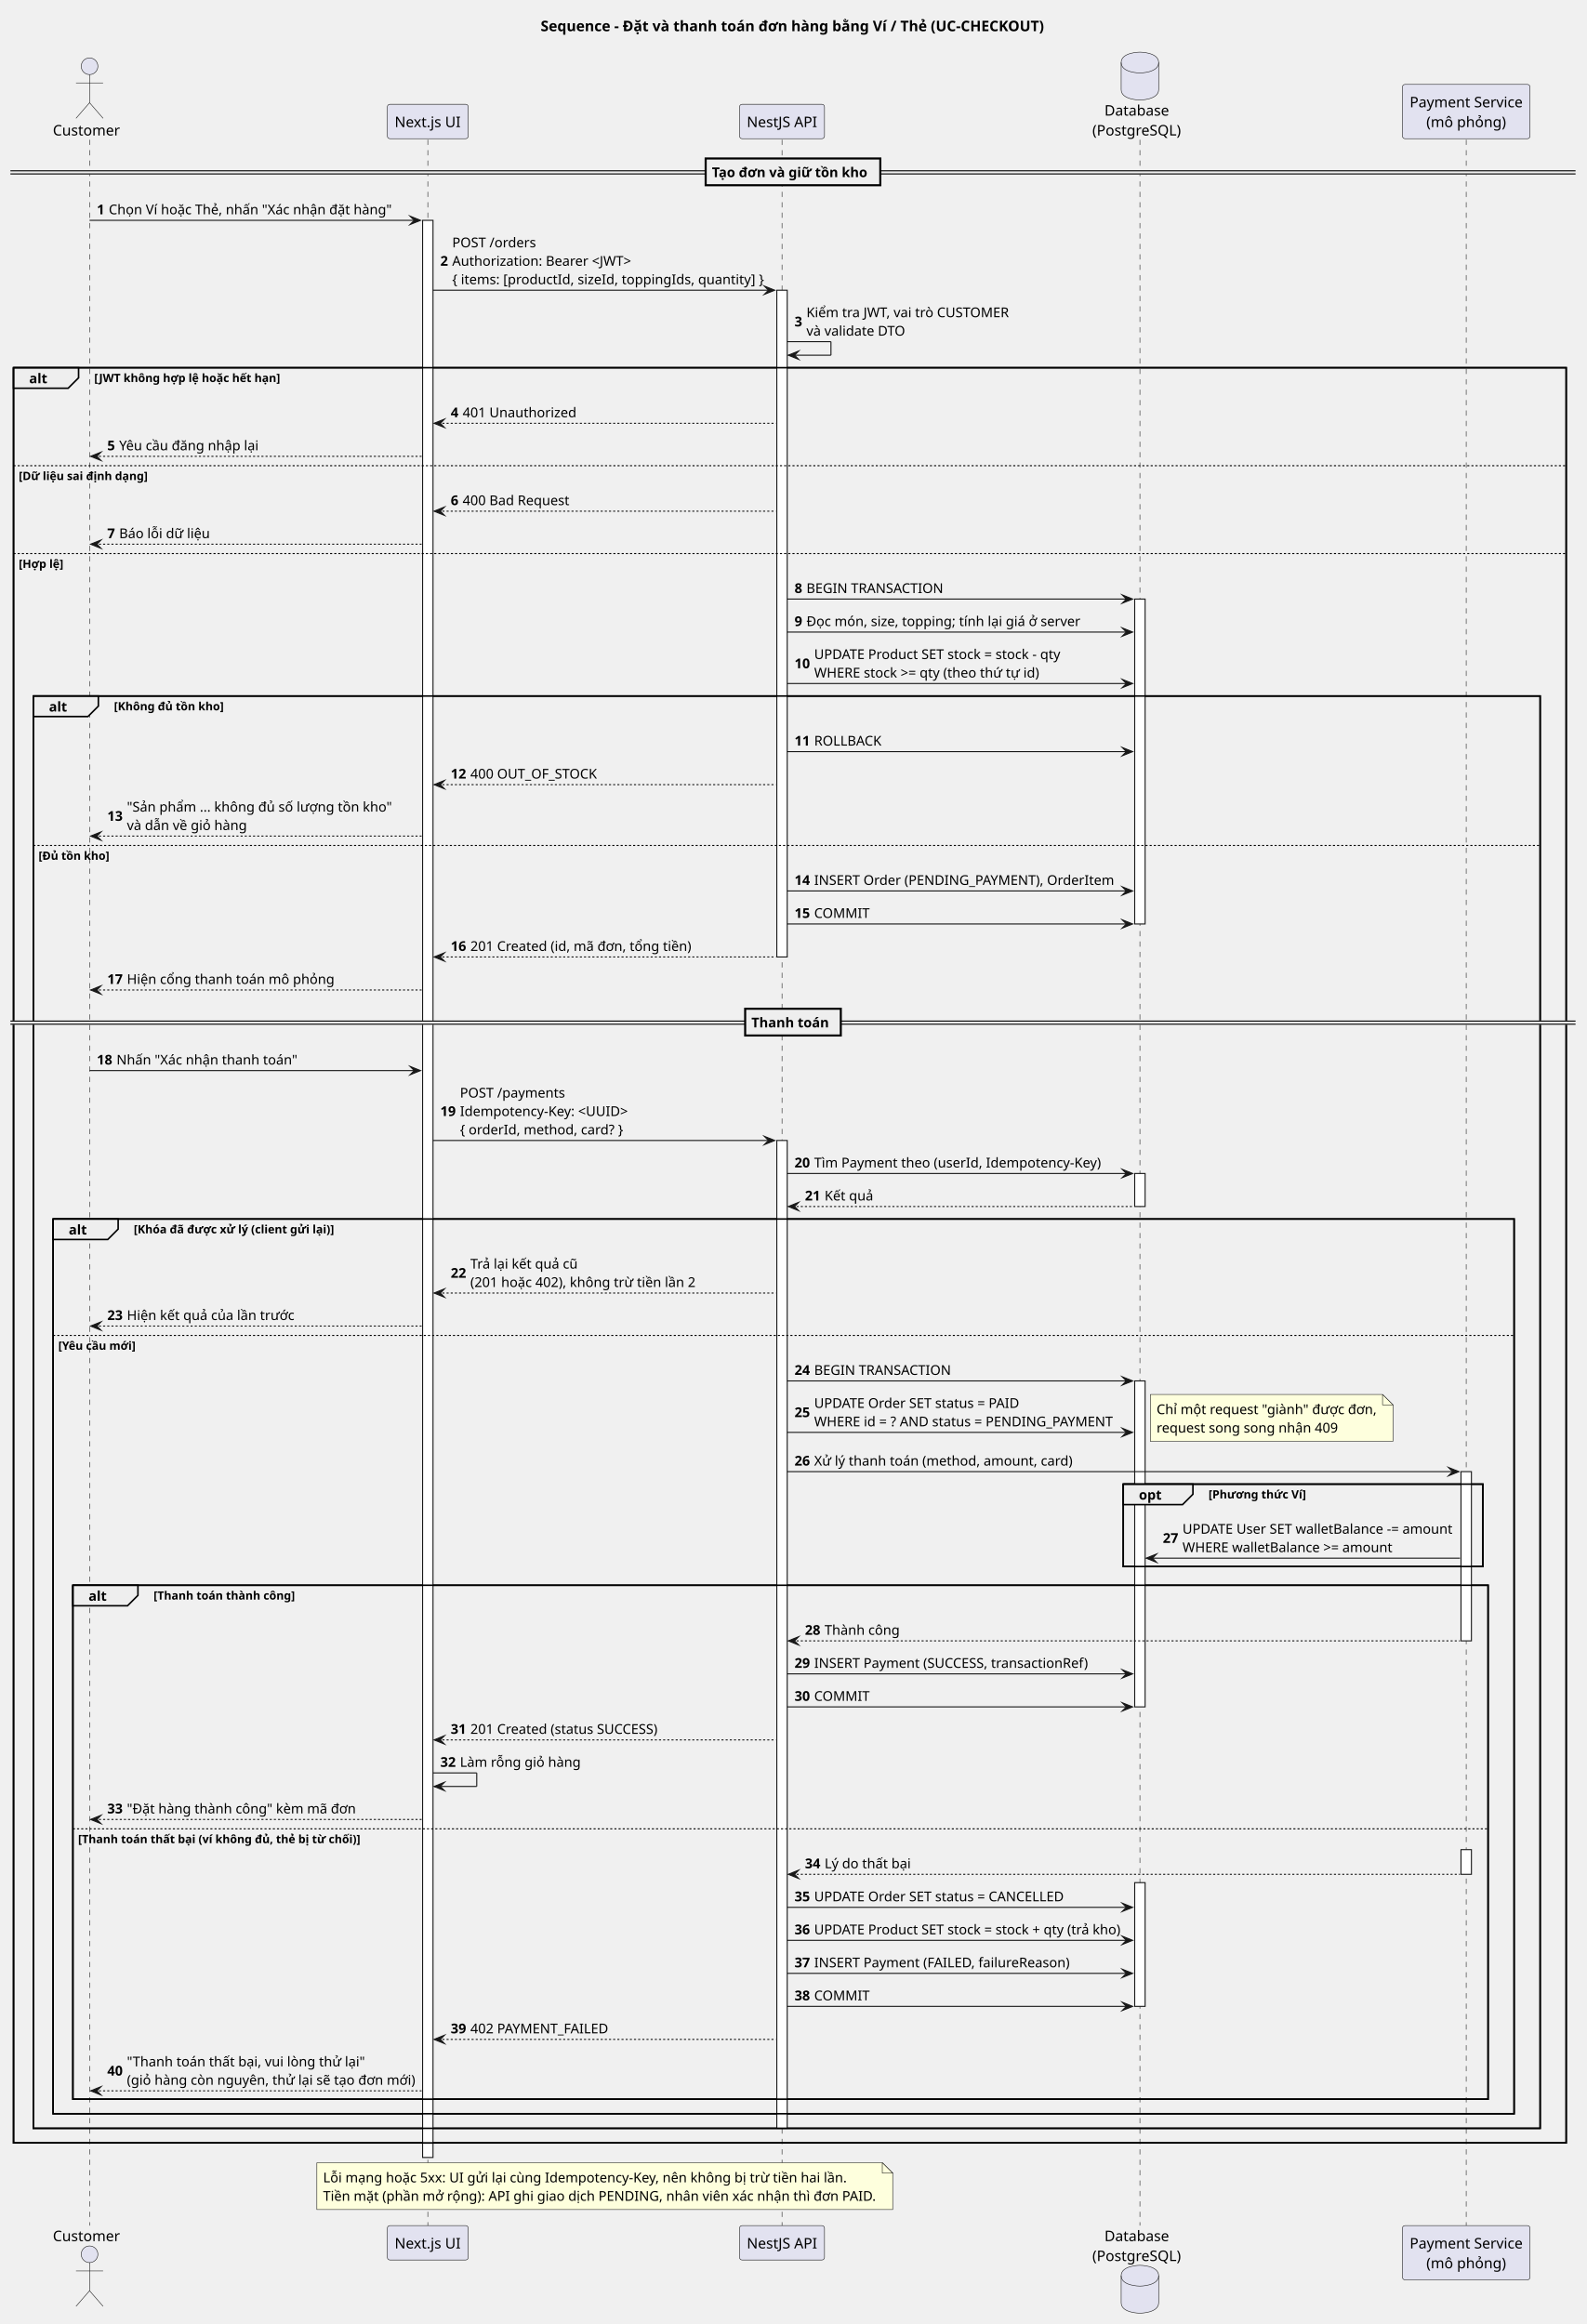
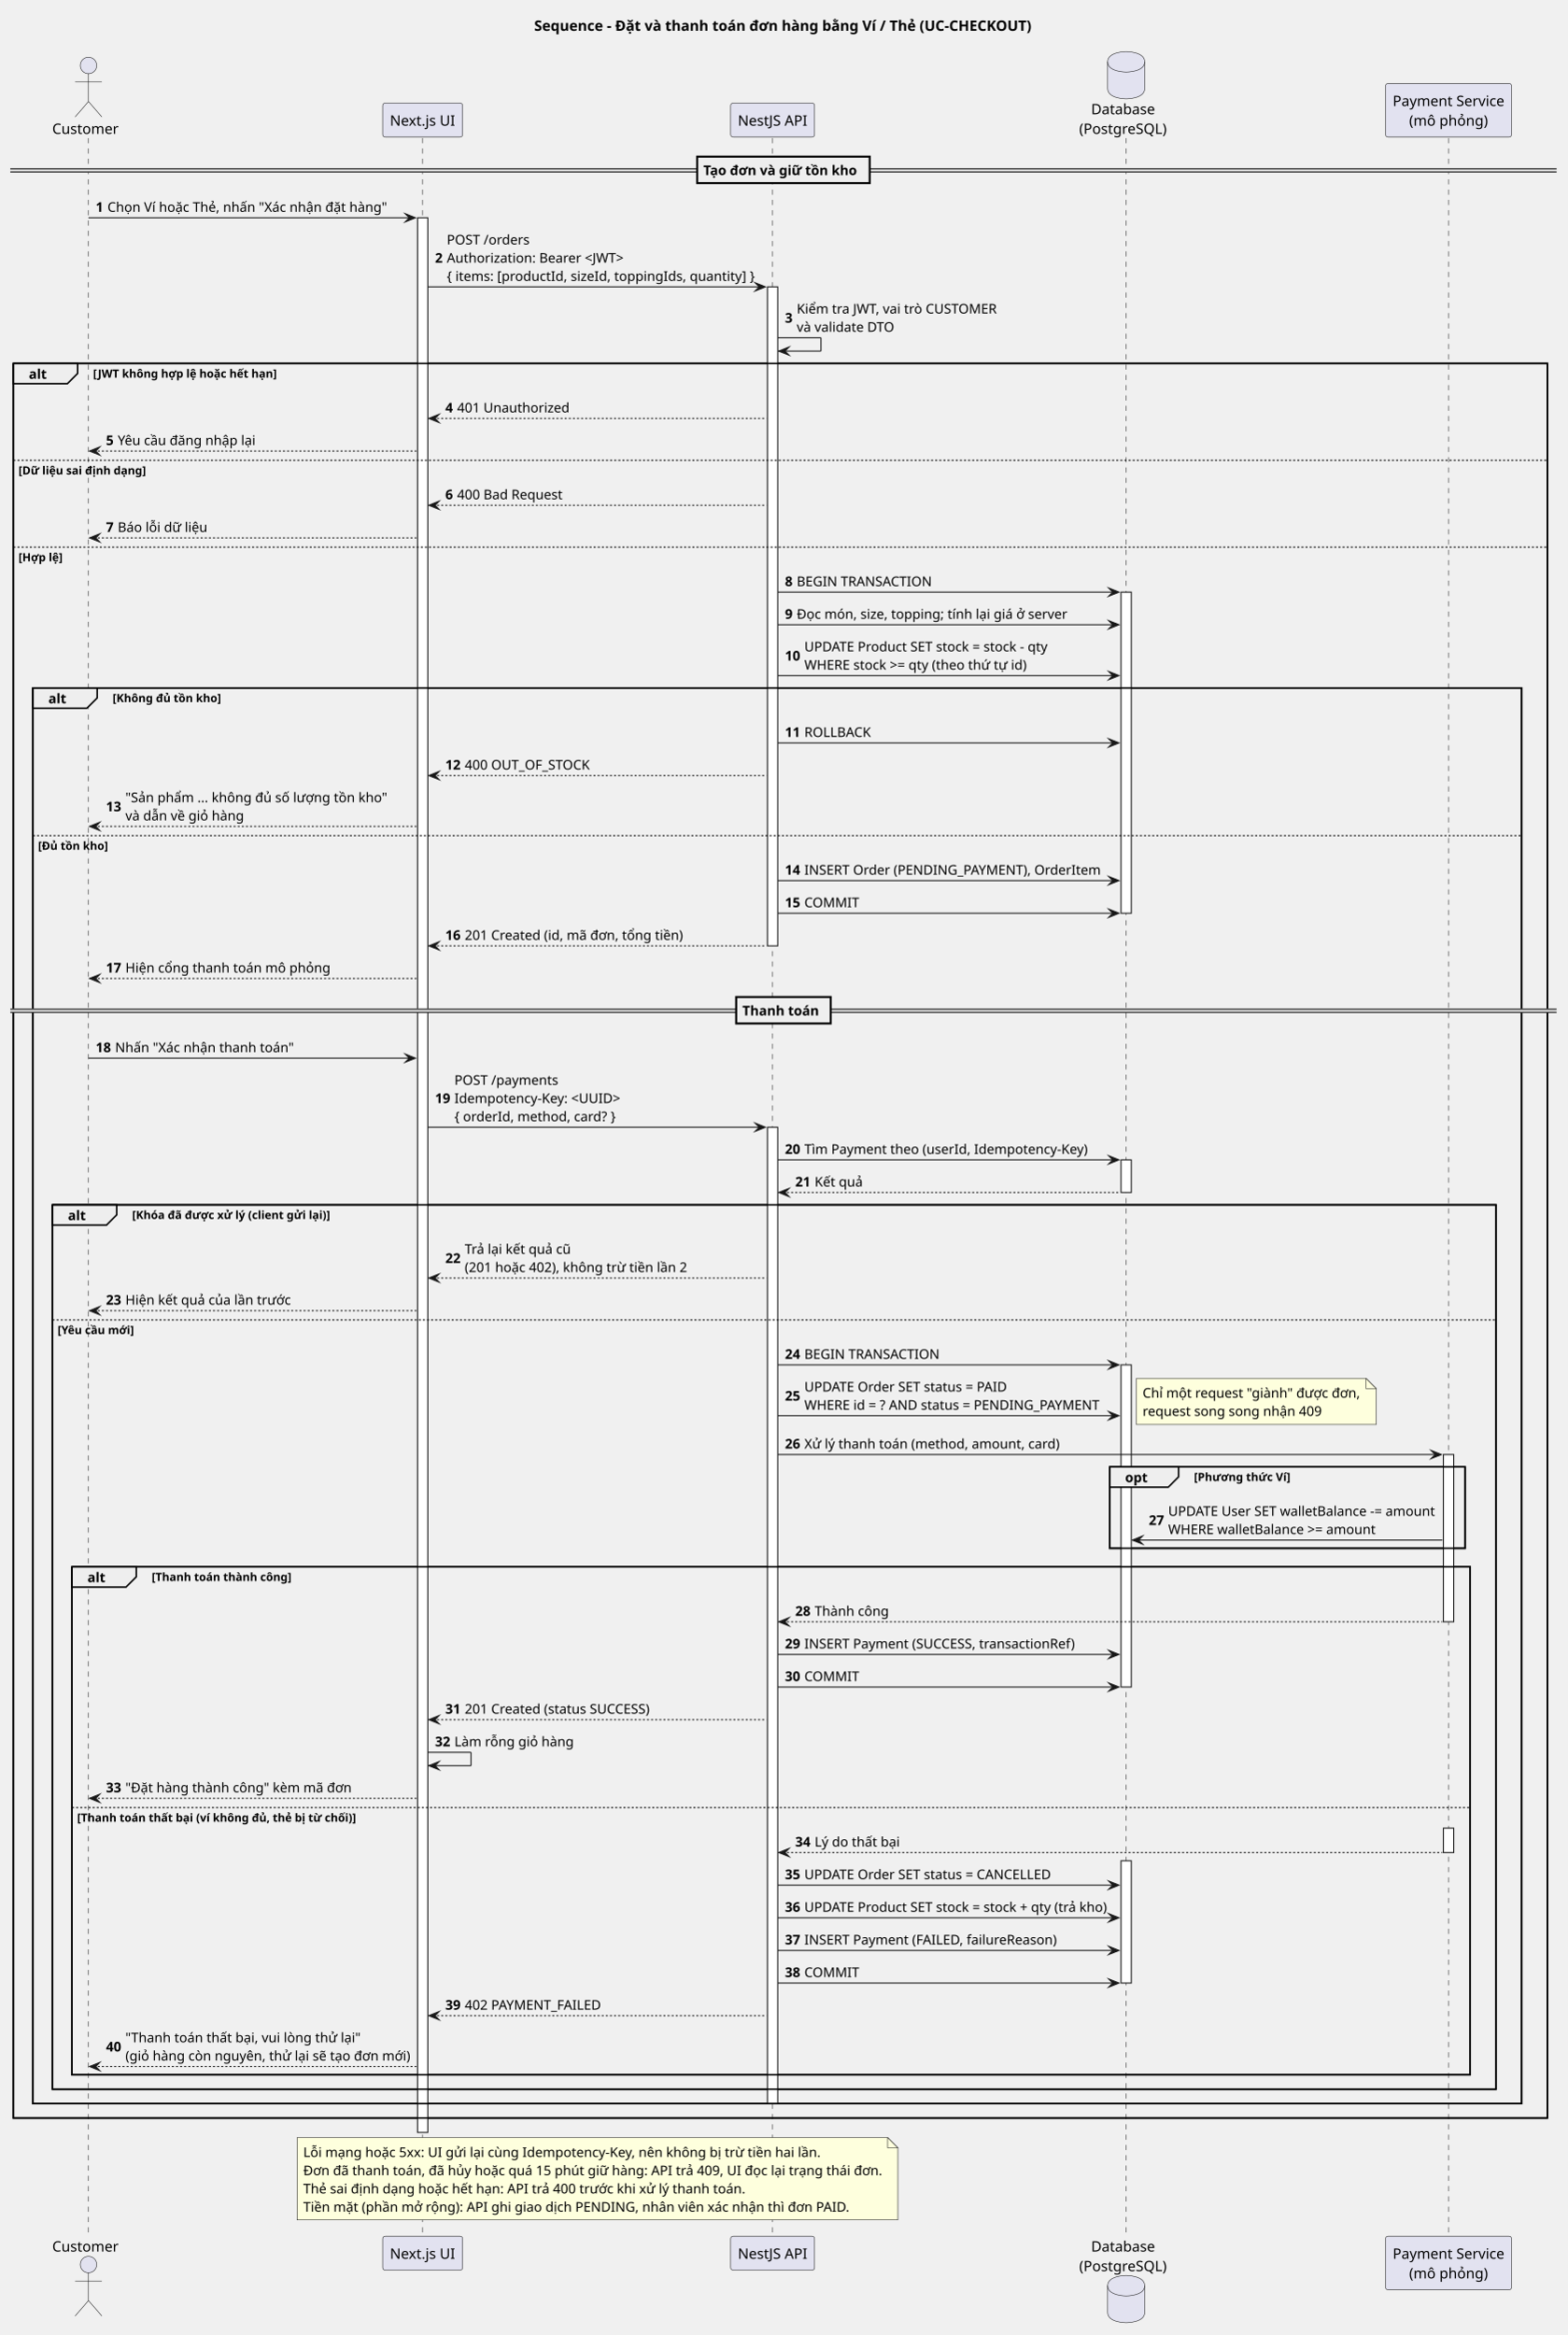
- <svg xmlns="http://www.w3.org/2000/svg" version="1.1" data-diagram-type="SEQUENCE" style="width:1524px;height:2232px;background:#FFFFFF;" width="1524px" height="2232px" viewBox="0 0 1524 2232" zoomAndPan="magnify" preserveAspectRatio="none" contentStyleType="text/css">
+ <svg xmlns="http://www.w3.org/2000/svg" version="1.1" data-diagram-type="SEQUENCE" style="width:1524px;height:2268px;background:#FFFFFF;" width="1524px" height="2268px" viewBox="0 0 1524 2268" zoomAndPan="magnify" preserveAspectRatio="none" contentStyleType="text/css">
  <defs />
  <g font-family="sans-serif" lengthAdjust="spacing">
    <g class="title" data-source-line="1">
      <text x="519.187" y="29.966" fill="#000" font-size="14" textLength="483.642" font-weight="700">Sequence - Đặt và thanh toán đơn hàng bằng Ví / Thẻ (UC-CHECKOUT)</text>
    </g>
    <rect x="13" y="353.146" width="1491.016" height="1704.916" fill="none" style="stroke:#000;stroke-width:1.5;" />
    <rect x="32" y="668.464" width="1447.016" height="1375.598" fill="none" style="stroke:#000;stroke-width:1.5;" />
    <rect x="51" y="1170.742" width="1403.016" height="859.32" fill="none" style="stroke:#000;stroke-width:1.5;" />
    <rect x="1078.663" y="1425.372" width="345.353" height="79.118" fill="none" style="stroke:#000;stroke-width:1.5;" />
    <rect x="70" y="1522.49" width="1359.016" height="493.572" fill="none" style="stroke:#000;stroke-width:1.5;" />
    <g>
-       <rect x="82.5" y="134.204" width="8" height="2003.27" fill="#000" fill-opacity="0" />
-       <line x1="86" y1="134.204" x2="86" y2="2137.474" style="stroke:#181818;stroke-width:0.5;stroke-dasharray:5,5;" />
-     </g>
-     <g>
-       <rect x="407.324" y="134.204" width="8" height="2003.27" fill="#000" fill-opacity="0" />
-       <line x1="410.824" y1="134.204" x2="410.824" y2="2137.474" style="stroke:#181818;stroke-width:0.5;stroke-dasharray:5,5;" />
+       <rect x="82.5" y="134.204" width="8" height="2038.682" fill="#000" fill-opacity="0" />
+       <line x1="86" y1="134.204" x2="86" y2="2172.886" style="stroke:#181818;stroke-width:0.5;stroke-dasharray:5,5;" />
+     </g>
+     <g>
+       <rect x="407.324" y="134.204" width="8" height="2038.682" fill="#000" fill-opacity="0" />
+       <line x1="410.824" y1="134.204" x2="410.824" y2="2172.886" style="stroke:#181818;stroke-width:0.5;stroke-dasharray:5,5;" />
    </g>
    <g>
      <rect x="405.824" y="211.616" width="10" height="1860.446" fill="#FFF" style="stroke:#181818;stroke-width:1;" />
    </g>
    <g>
-       <rect x="747.476" y="134.204" width="8" height="2003.27" fill="#000" fill-opacity="0" />
-       <line x1="750.976" y1="134.204" x2="750.976" y2="2137.474" style="stroke:#181818;stroke-width:0.5;stroke-dasharray:5,5;" />
+       <rect x="747.476" y="134.204" width="8" height="2038.682" fill="#000" fill-opacity="0" />
+       <line x1="750.976" y1="134.204" x2="750.976" y2="2172.886" style="stroke:#181818;stroke-width:0.5;stroke-dasharray:5,5;" />
    </g>
    <g>
      <rect x="745.976" y="278.734" width="10" height="640.36" fill="#FFF" style="stroke:#181818;stroke-width:1;" />
    </g>
    <g>
      <rect x="745.976" y="1095.33" width="10" height="948.732" fill="#FFF" style="stroke:#181818;stroke-width:1;" />
    </g>
    <g>
-       <rect x="1091.163" y="134.204" width="8" height="2003.27" fill="#000" fill-opacity="0" />
-       <line x1="1094.663" y1="134.204" x2="1094.663" y2="2137.474" style="stroke:#181818;stroke-width:0.5;stroke-dasharray:5,5;" />
+       <rect x="1091.163" y="134.204" width="8" height="2038.682" fill="#000" fill-opacity="0" />
+       <line x1="1094.663" y1="134.204" x2="1094.663" y2="2172.886" style="stroke:#181818;stroke-width:0.5;stroke-dasharray:5,5;" />
    </g>
    <g>
      <rect x="1089.663" y="575.346" width="10" height="312.042" fill="#FFF" style="stroke:#181818;stroke-width:1;" />
    </g>
    <g>
      <rect x="1089.663" y="1127.036" width="10" height="31.706" fill="#FFF" style="stroke:#181818;stroke-width:1;" />
    </g>
    <g>
      <rect x="1089.663" y="1326.254" width="10" height="313.06" fill="#FFF" style="stroke:#181818;stroke-width:1;" />
    </g>
    <g>
      <rect x="1089.663" y="1808.12" width="10" height="118.824" fill="#FFF" style="stroke:#181818;stroke-width:1;" />
    </g>
    <g>
-       <rect x="1404.516" y="134.204" width="8" height="2003.27" fill="#000" fill-opacity="0" />
-       <line x1="1408.016" y1="134.204" x2="1408.016" y2="2137.474" style="stroke:#181818;stroke-width:0.5;stroke-dasharray:5,5;" />
+       <rect x="1404.516" y="134.204" width="8" height="2038.682" fill="#000" fill-opacity="0" />
+       <line x1="1408.016" y1="134.204" x2="1408.016" y2="2172.886" style="stroke:#181818;stroke-width:0.5;stroke-dasharray:5,5;" />
    </g>
    <g>
      <rect x="1403.016" y="1413.372" width="10" height="162.53" fill="#FFF" style="stroke:#181818;stroke-width:1;" />
    </g>
    <g>
      <rect x="1403.016" y="1776.414" width="10" height="23.706" fill="#FFF" style="stroke:#181818;stroke-width:1;" />
    </g>
    <text x="50.751" y="130.102" fill="#000" font-size="14" textLength="64.498">Customer</text>
    <ellipse cx="86" cy="63.636" rx="8" ry="8" fill="#E2E2F0" style="stroke:#181818;stroke-width:0.5;" />
    <path d="M86,71.636 L86,98.636 M73,79.636 L99,79.636 M86,98.636 L73,113.636 M86,98.636 L99,113.636" style="stroke:#181818;stroke-width:0.5;" fill="none" />
    <rect x="371.981" y="100.136" width="77.686" height="33.068" fill="#E2E2F0" style="stroke:#181818;stroke-width:0.5;" rx="2.5" ry="2.5" />
    <text x="378.981" y="122.102" fill="#000" font-size="14" textLength="63.686">Next.js UI</text>
    <rect x="710.173" y="100.136" width="81.606" height="33.068" fill="#E2E2F0" style="stroke:#181818;stroke-width:0.5;" rx="2.5" ry="2.5" />
    <text x="717.173" y="122.102" fill="#000" font-size="14" textLength="67.606">NestJS API</text>
    <text x="1060.639" y="111.034" fill="#000" font-size="14" textLength="62.048">Database</text>
    <text x="1048.991" y="130.102" fill="#000" font-size="14" textLength="85.344">(PostgreSQL)</text>
    <path d="M1076.663,60.068 C1076.663,50.068 1094.663,50.068 1094.663,50.068 C1094.663,50.068 1112.663,50.068 1112.663,60.068 L1112.663,86.068 C1112.663,96.068 1094.663,96.068 1094.663,96.068 C1094.663,96.068 1076.663,96.068 1076.663,86.068 L1076.663,60.068" style="stroke:#181818;stroke-width:0.5;" fill="#E2E2F0" />
    <path d="M1076.663,60.068 C1076.663,70.068 1094.663,70.068 1094.663,70.068 C1094.663,70.068 1112.663,70.068 1112.663,60.068" style="stroke:#181818;stroke-width:0.5;" fill="none" />
    <rect x="1346.766" y="81.068" width="122.5" height="52.136" fill="#E2E2F0" style="stroke:#181818;stroke-width:0.5;" rx="2.5" ry="2.5" />
    <text x="1353.766" y="103.034" fill="#000" font-size="14" textLength="108.5">Payment Service</text>
    <text x="1369.719" y="122.102" fill="#000" font-size="14" textLength="76.594">(mô phỏng)</text>
-     <text x="50.751" y="2152.44" fill="#000" font-size="14" textLength="64.498">Customer</text>
-     <ellipse cx="86" cy="2165.042" rx="8" ry="8" fill="#E2E2F0" style="stroke:#181818;stroke-width:0.5;" />
-     <path d="M86,2173.042 L86,2200.042 M73,2181.042 L99,2181.042 M86,2200.042 L73,2215.042 M86,2200.042 L99,2215.042" style="stroke:#181818;stroke-width:0.5;" fill="none" />
-     <rect x="371.981" y="2137.474" width="77.686" height="33.068" fill="#E2E2F0" style="stroke:#181818;stroke-width:0.5;" rx="2.5" ry="2.5" />
-     <text x="378.981" y="2159.44" fill="#000" font-size="14" textLength="63.686">Next.js UI</text>
-     <rect x="710.173" y="2137.474" width="81.606" height="33.068" fill="#E2E2F0" style="stroke:#181818;stroke-width:0.5;" rx="2.5" ry="2.5" />
-     <text x="717.173" y="2159.44" fill="#000" font-size="14" textLength="67.606">NestJS API</text>
-     <text x="1060.639" y="2152.44" fill="#000" font-size="14" textLength="62.048">Database</text>
-     <text x="1048.991" y="2171.508" fill="#000" font-size="14" textLength="85.344">(PostgreSQL)</text>
-     <path d="M1076.663,2185.61 C1076.663,2175.61 1094.663,2175.61 1094.663,2175.61 C1094.663,2175.61 1112.663,2175.61 1112.663,2185.61 L1112.663,2211.61 C1112.663,2221.61 1094.663,2221.61 1094.663,2221.61 C1094.663,2221.61 1076.663,2221.61 1076.663,2211.61 L1076.663,2185.61" style="stroke:#181818;stroke-width:0.5;" fill="#E2E2F0" />
-     <path d="M1076.663,2185.61 C1076.663,2195.61 1094.663,2195.61 1094.663,2195.61 C1094.663,2195.61 1112.663,2195.61 1112.663,2185.61" style="stroke:#181818;stroke-width:0.5;" fill="none" />
-     <rect x="1346.766" y="2137.474" width="122.5" height="52.136" fill="#E2E2F0" style="stroke:#181818;stroke-width:0.5;" rx="2.5" ry="2.5" />
-     <text x="1353.766" y="2159.44" fill="#000" font-size="14" textLength="108.5">Payment Service</text>
-     <text x="1369.719" y="2178.508" fill="#000" font-size="14" textLength="76.594">(mô phỏng)</text>
+     <text x="50.751" y="2187.852" fill="#000" font-size="14" textLength="64.498">Customer</text>
+     <ellipse cx="86" cy="2200.454" rx="8" ry="8" fill="#E2E2F0" style="stroke:#181818;stroke-width:0.5;" />
+     <path d="M86,2208.454 L86,2235.454 M73,2216.454 L99,2216.454 M86,2235.454 L73,2250.454 M86,2235.454 L99,2250.454" style="stroke:#181818;stroke-width:0.5;" fill="none" />
+     <rect x="371.981" y="2172.886" width="77.686" height="33.068" fill="#E2E2F0" style="stroke:#181818;stroke-width:0.5;" rx="2.5" ry="2.5" />
+     <text x="378.981" y="2194.852" fill="#000" font-size="14" textLength="63.686">Next.js UI</text>
+     <rect x="710.173" y="2172.886" width="81.606" height="33.068" fill="#E2E2F0" style="stroke:#181818;stroke-width:0.5;" rx="2.5" ry="2.5" />
+     <text x="717.173" y="2194.852" fill="#000" font-size="14" textLength="67.606">NestJS API</text>
+     <text x="1060.639" y="2187.852" fill="#000" font-size="14" textLength="62.048">Database</text>
+     <text x="1048.991" y="2206.92" fill="#000" font-size="14" textLength="85.344">(PostgreSQL)</text>
+     <path d="M1076.663,2221.022 C1076.663,2211.022 1094.663,2211.022 1094.663,2211.022 C1094.663,2211.022 1112.663,2211.022 1112.663,2221.022 L1112.663,2247.022 C1112.663,2257.022 1094.663,2257.022 1094.663,2257.022 C1094.663,2257.022 1076.663,2257.022 1076.663,2247.022 L1076.663,2221.022" style="stroke:#181818;stroke-width:0.5;" fill="#E2E2F0" />
+     <path d="M1076.663,2221.022 C1076.663,2231.022 1094.663,2231.022 1094.663,2231.022 C1094.663,2231.022 1112.663,2231.022 1112.663,2221.022" style="stroke:#181818;stroke-width:0.5;" fill="none" />
+     <rect x="1346.766" y="2172.886" width="122.5" height="52.136" fill="#E2E2F0" style="stroke:#181818;stroke-width:0.5;" rx="2.5" ry="2.5" />
+     <text x="1353.766" y="2194.852" fill="#000" font-size="14" textLength="108.5">Payment Service</text>
+     <text x="1369.719" y="2213.92" fill="#000" font-size="14" textLength="76.594">(mô phỏng)</text>
    <rect x="10" y="164.057" width="1503.016" height="3" fill="#EEE" style="stroke:#EEE;stroke-width:1;" />
    <line x1="10" y1="164.057" x2="1513.016" y2="164.057" style="stroke:#000;stroke-width:1;" />
    <line x1="10" y1="167.057" x2="1513.016" y2="167.057" style="stroke:#000;stroke-width:1;" />
    <rect x="677.652" y="152.204" width="167.712" height="25.706" fill="#EEE" style="stroke:#000;stroke-width:2;" />
    <text x="683.652" y="170.101" fill="#000" font-size="13" textLength="150.332" font-weight="700">Tạo đơn và giữ tồn kho</text>
    <polygon points="393.824,207.616,403.824,211.616,393.824,215.616,397.824,211.616" fill="#181818" style="stroke:#181818;stroke-width:1;stroke-linejoin:miter;stroke-miterlimit:10;" />
    <line x1="86" y1="211.616" x2="399.824" y2="211.616" style="stroke:#181818;stroke-width:1;" />
    <text x="93" y="205.807" fill="#000" font-size="13" font-weight="700">1</text>
    <text x="104.436" y="205.807" fill="#000" font-size="13" textLength="271.765">Chọn Ví hoặc Thẻ, nhấn "Xác nhận đặt hàng"</text>
    <polygon points="733.976,274.734,743.976,278.734,733.976,282.734,737.976,278.734" fill="#181818" style="stroke:#181818;stroke-width:1;stroke-linejoin:miter;stroke-miterlimit:10;" />
    <line x1="415.824" y1="278.734" x2="739.976" y2="278.734" style="stroke:#181818;stroke-width:1;" />
    <text x="422.824" y="255.219" fill="#000" font-size="13" font-weight="700">2</text>
    <text x="434.26" y="237.513" fill="#000" font-size="13" textLength="80.756">POST /orders</text>
    <text x="434.26" y="255.219" fill="#000" font-size="13" textLength="172.133">Authorization: Bearer &lt;JWT&gt;</text>
    <text x="434.26" y="272.925" fill="#000" font-size="13" textLength="299.715">{ items: [productId, sizeId, toppingIds, quantity] }</text>
    <line x1="755.976" y1="328.146" x2="797.976" y2="328.146" style="stroke:#181818;stroke-width:1;" />
    <line x1="797.976" y1="328.146" x2="797.976" y2="341.146" style="stroke:#181818;stroke-width:1;" />
    <line x1="756.976" y1="341.146" x2="797.976" y2="341.146" style="stroke:#181818;stroke-width:1;" />
    <polygon points="766.976,337.146,756.976,341.146,766.976,345.146,762.976,341.146" fill="#181818" style="stroke:#181818;stroke-width:1;stroke-linejoin:miter;stroke-miterlimit:10;" />
    <text x="762.976" y="313.484" fill="#000" font-size="13" font-weight="700">3</text>
    <text x="774.412" y="304.631" fill="#000" font-size="13" textLength="196.014">Kiểm tra JWT, vai trò CUSTOMER</text>
    <text x="774.412" y="322.337" fill="#000" font-size="13" textLength="95.446">và validate DTO</text>
    <path d="M13,353.146 L75.459,353.146 L75.459,362.852 L65.459,372.852 L13,372.852 L13,353.146" style="stroke:#000;stroke-width:1.5;" fill="#EEE" />
    <rect x="13" y="353.146" width="1491.016" height="1704.916" fill="none" style="stroke:#000;stroke-width:1.5;" />
    <text x="28" y="368.043" fill="#000" font-size="13" textLength="17.459" font-weight="700">alt</text>
    <text x="90.459" y="366.905" fill="#000" font-size="11" textLength="177.583" font-weight="700">[JWT không hợp lệ hoặc hết hạn]</text>
    <polygon points="426.824,402.558,416.824,406.558,426.824,410.558,422.824,406.558" fill="#181818" style="stroke:#181818;stroke-width:1;stroke-linejoin:miter;stroke-miterlimit:10;" />
    <line x1="420.824" y1="406.558" x2="744.976" y2="406.558" style="stroke:#181818;stroke-width:1;stroke-dasharray:2,2;" />
    <text x="432.824" y="400.749" fill="#000" font-size="13" font-weight="700">4</text>
    <text x="444.26" y="400.749" fill="#000" font-size="13" textLength="109.304">401 Unauthorized</text>
    <polygon points="97,434.264,87,438.264,97,442.264,93,438.264" fill="#181818" style="stroke:#181818;stroke-width:1;stroke-linejoin:miter;stroke-miterlimit:10;" />
    <line x1="91" y1="438.264" x2="404.824" y2="438.264" style="stroke:#181818;stroke-width:1;stroke-dasharray:2,2;" />
    <text x="103" y="432.455" fill="#000" font-size="13" font-weight="700">5</text>
    <text x="114.436" y="432.455" fill="#000" font-size="13" textLength="134.511">Yêu cầu đăng nhập lại</text>
    <line x1="13" y1="447.264" x2="1504.016" y2="447.264" style="stroke:#000;stroke-width:1;stroke-dasharray:2,2;" />
    <text x="18" y="461.023" fill="#000" font-size="11" textLength="123.87" font-weight="700">[Dữ liệu sai định dạng]</text>
    <polygon points="426.824,486.952,416.824,490.952,426.824,494.952,422.824,490.952" fill="#181818" style="stroke:#181818;stroke-width:1;stroke-linejoin:miter;stroke-miterlimit:10;" />
    <line x1="420.824" y1="490.952" x2="744.976" y2="490.952" style="stroke:#181818;stroke-width:1;stroke-dasharray:2,2;" />
    <text x="432.824" y="485.143" fill="#000" font-size="13" font-weight="700">6</text>
    <text x="444.26" y="485.143" fill="#000" font-size="13" textLength="102.505">400 Bad Request</text>
    <polygon points="97,518.658,87,522.658,97,526.658,93,522.658" fill="#181818" style="stroke:#181818;stroke-width:1;stroke-linejoin:miter;stroke-miterlimit:10;" />
    <line x1="91" y1="522.658" x2="404.824" y2="522.658" style="stroke:#181818;stroke-width:1;stroke-dasharray:2,2;" />
    <text x="103" y="516.849" fill="#000" font-size="13" font-weight="700">7</text>
    <text x="114.436" y="516.849" fill="#000" font-size="13" textLength="87.152">Báo lỗi dữ liệu</text>
    <line x1="13" y1="531.658" x2="1504.016" y2="531.658" style="stroke:#000;stroke-width:1;stroke-dasharray:2,2;" />
    <text x="18" y="545.417" fill="#000" font-size="11" textLength="42.845" font-weight="700">[Hợp lệ]</text>
    <polygon points="1077.663,571.346,1087.663,575.346,1077.663,579.346,1081.663,575.346" fill="#181818" style="stroke:#181818;stroke-width:1;stroke-linejoin:miter;stroke-miterlimit:10;" />
    <line x1="755.976" y1="575.346" x2="1083.663" y2="575.346" style="stroke:#181818;stroke-width:1;" />
    <text x="762.976" y="569.537" fill="#000" font-size="13" font-weight="700">8</text>
    <text x="774.412" y="569.537" fill="#000" font-size="13" textLength="131.638">BEGIN TRANSACTION</text>
    <polygon points="1077.663,603.052,1087.663,607.052,1077.663,611.052,1081.663,607.052" fill="#181818" style="stroke:#181818;stroke-width:1;stroke-linejoin:miter;stroke-miterlimit:10;" />
    <line x1="755.976" y1="607.052" x2="1083.663" y2="607.052" style="stroke:#181818;stroke-width:1;" />
    <text x="762.976" y="601.243" fill="#000" font-size="13" font-weight="700">9</text>
    <text x="774.412" y="601.243" fill="#000" font-size="13" textLength="263.094">Đọc món, size, topping; tính lại giá ở server</text>
    <polygon points="1077.663,652.464,1087.663,656.464,1077.663,660.464,1081.663,656.464" fill="#181818" style="stroke:#181818;stroke-width:1;stroke-linejoin:miter;stroke-miterlimit:10;" />
    <line x1="755.976" y1="656.464" x2="1083.663" y2="656.464" style="stroke:#181818;stroke-width:1;" />
    <text x="762.976" y="641.802" fill="#000" font-size="13" textLength="14.872" font-weight="700">10</text>
    <text x="781.848" y="632.949" fill="#000" font-size="13" textLength="237.809">UPDATE Product SET stock = stock - qty</text>
    <text x="781.848" y="650.655" fill="#000" font-size="13" textLength="216.099">WHERE stock &gt;= qty (theo thứ tự id)</text>
    <path d="M32,668.464 L94.459,668.464 L94.459,678.17 L84.459,688.17 L32,688.17 L32,668.464" style="stroke:#000;stroke-width:1.5;" fill="#EEE" />
    <rect x="32" y="668.464" width="1447.016" height="1375.598" fill="none" style="stroke:#000;stroke-width:1.5;" />
    <text x="47" y="683.361" fill="#000" font-size="13" textLength="17.459" font-weight="700">alt</text>
    <text x="109.459" y="682.223" fill="#000" font-size="11" textLength="105.423" font-weight="700">[Không đủ tồn kho]</text>
    <polygon points="1077.663,717.876,1087.663,721.876,1077.663,725.876,1081.663,721.876" fill="#181818" style="stroke:#181818;stroke-width:1;stroke-linejoin:miter;stroke-miterlimit:10;" />
    <line x1="755.976" y1="721.876" x2="1083.663" y2="721.876" style="stroke:#181818;stroke-width:1;" />
    <text x="762.976" y="716.067" fill="#000" font-size="13" textLength="14.872" font-weight="700">11</text>
    <text x="781.848" y="716.067" fill="#000" font-size="13" textLength="64.883">ROLLBACK</text>
    <polygon points="426.824,749.582,416.824,753.582,426.824,757.582,422.824,753.582" fill="#181818" style="stroke:#181818;stroke-width:1;stroke-linejoin:miter;stroke-miterlimit:10;" />
    <line x1="420.824" y1="753.582" x2="744.976" y2="753.582" style="stroke:#181818;stroke-width:1;stroke-dasharray:2,2;" />
    <text x="432.824" y="747.773" fill="#000" font-size="13" textLength="14.872" font-weight="700">12</text>
    <text x="451.696" y="747.773" fill="#000" font-size="13" textLength="121.797">400 OUT_OF_STOCK</text>
    <polygon points="97,798.994,87,802.994,97,806.994,93,802.994" fill="#181818" style="stroke:#181818;stroke-width:1;stroke-linejoin:miter;stroke-miterlimit:10;" />
    <line x1="91" y1="802.994" x2="404.824" y2="802.994" style="stroke:#181818;stroke-width:1;stroke-dasharray:2,2;" />
    <text x="103" y="788.332" fill="#000" font-size="13" textLength="14.872" font-weight="700">13</text>
    <text x="121.872" y="779.479" fill="#000" font-size="13" textLength="254.644">"Sản phẩm ... không đủ số lượng tồn kho"</text>
    <text x="121.872" y="797.185" fill="#000" font-size="13" textLength="115.245">và dẫn về giỏ hàng</text>
    <line x1="32" y1="811.994" x2="1479.016" y2="811.994" style="stroke:#000;stroke-width:1;stroke-dasharray:2,2;" />
    <text x="37" y="825.753" fill="#000" font-size="11" textLength="68.035" font-weight="700">[Đủ tồn kho]</text>
    <polygon points="1077.663,851.682,1087.663,855.682,1077.663,859.682,1081.663,855.682" fill="#181818" style="stroke:#181818;stroke-width:1;stroke-linejoin:miter;stroke-miterlimit:10;" />
    <line x1="755.976" y1="855.682" x2="1083.663" y2="855.682" style="stroke:#181818;stroke-width:1;" />
    <text x="762.976" y="849.873" fill="#000" font-size="13" textLength="14.872" font-weight="700">14</text>
    <text x="781.848" y="849.873" fill="#000" font-size="13" textLength="290.056">INSERT Order (PENDING_PAYMENT), OrderItem</text>
    <polygon points="1077.663,883.388,1087.663,887.388,1077.663,891.388,1081.663,887.388" fill="#181818" style="stroke:#181818;stroke-width:1;stroke-linejoin:miter;stroke-miterlimit:10;" />
    <line x1="755.976" y1="887.388" x2="1083.663" y2="887.388" style="stroke:#181818;stroke-width:1;" />
    <text x="762.976" y="881.579" fill="#000" font-size="13" textLength="14.872" font-weight="700">15</text>
    <text x="781.848" y="881.579" fill="#000" font-size="13" textLength="53.586">COMMIT</text>
    <polygon points="426.824,915.094,416.824,919.094,426.824,923.094,422.824,919.094" fill="#181818" style="stroke:#181818;stroke-width:1;stroke-linejoin:miter;stroke-miterlimit:10;" />
    <line x1="420.824" y1="919.094" x2="744.976" y2="919.094" style="stroke:#181818;stroke-width:1;stroke-dasharray:2,2;" />
    <text x="432.824" y="913.285" fill="#000" font-size="13" textLength="14.872" font-weight="700">16</text>
    <text x="451.696" y="913.285" fill="#000" font-size="13" textLength="212.446">201 Created (id, mã đơn, tổng tiền)</text>
    <polygon points="97,946.8,87,950.8,97,954.8,93,950.8" fill="#181818" style="stroke:#181818;stroke-width:1;stroke-linejoin:miter;stroke-miterlimit:10;" />
    <line x1="91" y1="950.8" x2="404.824" y2="950.8" style="stroke:#181818;stroke-width:1;stroke-dasharray:2,2;" />
    <text x="103" y="944.991" fill="#000" font-size="13" textLength="14.872" font-weight="700">17</text>
    <text x="121.872" y="944.991" fill="#000" font-size="13" textLength="199.303">Hiện cổng thanh toán mô phỏng</text>
    <rect x="10" y="980.653" width="1503.016" height="3" fill="#EEE" style="stroke:#EEE;stroke-width:1;" />
    <line x1="10" y1="980.653" x2="1513.016" y2="980.653" style="stroke:#000;stroke-width:1;" />
    <line x1="10" y1="983.653" x2="1513.016" y2="983.653" style="stroke:#000;stroke-width:1;" />
    <rect x="715.586" y="968.8" width="91.844" height="25.706" fill="#EEE" style="stroke:#000;stroke-width:2;" />
    <text x="721.586" y="986.697" fill="#000" font-size="13" textLength="74.464" font-weight="700">Thanh toán</text>
    <polygon points="393.824,1024.212,403.824,1028.212,393.824,1032.212,397.824,1028.212" fill="#181818" style="stroke:#181818;stroke-width:1;stroke-linejoin:miter;stroke-miterlimit:10;" />
    <line x1="86" y1="1028.212" x2="399.824" y2="1028.212" style="stroke:#181818;stroke-width:1;" />
    <text x="93" y="1022.403" fill="#000" font-size="13" textLength="14.872" font-weight="700">18</text>
    <text x="111.872" y="1022.403" fill="#000" font-size="13" textLength="173.888">Nhấn "Xác nhận thanh toán"</text>
    <polygon points="733.976,1091.33,743.976,1095.33,733.976,1099.33,737.976,1095.33" fill="#181818" style="stroke:#181818;stroke-width:1;stroke-linejoin:miter;stroke-miterlimit:10;" />
    <line x1="415.824" y1="1095.33" x2="739.976" y2="1095.33" style="stroke:#181818;stroke-width:1;" />
    <text x="422.824" y="1071.815" fill="#000" font-size="13" textLength="14.872" font-weight="700">19</text>
    <text x="441.696" y="1054.109" fill="#000" font-size="13" textLength="100.958">POST /payments</text>
    <text x="441.696" y="1071.815" fill="#000" font-size="13" textLength="161.512">Idempotency-Key: &lt;UUID&gt;</text>
    <text x="441.696" y="1089.521" fill="#000" font-size="13" textLength="157.313">{ orderId, method, card? }</text>
    <polygon points="1077.663,1123.036,1087.663,1127.036,1077.663,1131.036,1081.663,1127.036" fill="#181818" style="stroke:#181818;stroke-width:1;stroke-linejoin:miter;stroke-miterlimit:10;" />
    <line x1="755.976" y1="1127.036" x2="1083.663" y2="1127.036" style="stroke:#181818;stroke-width:1;" />
    <text x="762.976" y="1121.227" fill="#000" font-size="13" textLength="14.872" font-weight="700">20</text>
    <text x="781.848" y="1121.227" fill="#000" font-size="13" textLength="275.704">Tìm Payment theo (userId, Idempotency-Key)</text>
    <polygon points="766.976,1154.742,756.976,1158.742,766.976,1162.742,762.976,1158.742" fill="#181818" style="stroke:#181818;stroke-width:1;stroke-linejoin:miter;stroke-miterlimit:10;" />
    <line x1="760.976" y1="1158.742" x2="1088.663" y2="1158.742" style="stroke:#181818;stroke-width:1;stroke-dasharray:2,2;" />
    <text x="772.976" y="1152.933" fill="#000" font-size="13" textLength="14.872" font-weight="700">21</text>
    <text x="791.848" y="1152.933" fill="#000" font-size="13" textLength="46.774">Kết quả</text>
    <path d="M51,1170.742 L113.459,1170.742 L113.459,1180.448 L103.459,1190.448 L51,1190.448 L51,1170.742" style="stroke:#000;stroke-width:1.5;" fill="#EEE" />
    <rect x="51" y="1170.742" width="1403.016" height="859.32" fill="none" style="stroke:#000;stroke-width:1.5;" />
    <text x="66" y="1185.639" fill="#000" font-size="13" textLength="17.459" font-weight="700">alt</text>
    <text x="128.459" y="1184.501" fill="#000" font-size="11" textLength="192.378" font-weight="700">[Khóa đã được xử lý (client gửi lại)]</text>
    <polygon points="426.824,1237.86,416.824,1241.86,426.824,1245.86,422.824,1241.86" fill="#181818" style="stroke:#181818;stroke-width:1;stroke-linejoin:miter;stroke-miterlimit:10;" />
    <line x1="420.824" y1="1241.86" x2="744.976" y2="1241.86" style="stroke:#181818;stroke-width:1;stroke-dasharray:2,2;" />
    <text x="432.824" y="1227.198" fill="#000" font-size="13" textLength="14.872" font-weight="700">22</text>
    <text x="451.696" y="1218.345" fill="#000" font-size="13" textLength="103.974">Trả lại kết quả cũ</text>
    <text x="451.696" y="1236.051" fill="#000" font-size="13" textLength="216.216">(201 hoặc 402), không trừ tiền lần 2</text>
    <polygon points="97,1269.566,87,1273.566,97,1277.566,93,1273.566" fill="#181818" style="stroke:#181818;stroke-width:1;stroke-linejoin:miter;stroke-miterlimit:10;" />
    <line x1="91" y1="1273.566" x2="404.824" y2="1273.566" style="stroke:#181818;stroke-width:1;stroke-dasharray:2,2;" />
    <text x="103" y="1267.757" fill="#000" font-size="13" textLength="14.872" font-weight="700">23</text>
    <text x="121.872" y="1267.757" fill="#000" font-size="13" textLength="160.862">Hiện kết quả của lần trước</text>
    <line x1="51" y1="1282.566" x2="1454.016" y2="1282.566" style="stroke:#000;stroke-width:1;stroke-dasharray:2,2;" />
    <text x="56" y="1296.325" fill="#000" font-size="11" textLength="74.744" font-weight="700">[Yêu cầu mới]</text>
    <polygon points="1077.663,1322.254,1087.663,1326.254,1077.663,1330.254,1081.663,1326.254" fill="#181818" style="stroke:#181818;stroke-width:1;stroke-linejoin:miter;stroke-miterlimit:10;" />
    <line x1="755.976" y1="1326.254" x2="1083.663" y2="1326.254" style="stroke:#181818;stroke-width:1;" />
    <text x="762.976" y="1320.445" fill="#000" font-size="13" textLength="14.872" font-weight="700">24</text>
    <text x="781.848" y="1320.445" fill="#000" font-size="13" textLength="131.638">BEGIN TRANSACTION</text>
    <polygon points="1077.663,1371.666,1087.663,1375.666,1077.663,1379.666,1081.663,1375.666" fill="#181818" style="stroke:#181818;stroke-width:1;stroke-linejoin:miter;stroke-miterlimit:10;" />
    <line x1="755.976" y1="1375.666" x2="1083.663" y2="1375.666" style="stroke:#181818;stroke-width:1;" />
    <text x="762.976" y="1361.004" fill="#000" font-size="13" textLength="14.872" font-weight="700">25</text>
    <text x="781.848" y="1352.151" fill="#000" font-size="13" textLength="199.004">UPDATE Order SET status = PAID</text>
    <text x="781.848" y="1369.857" fill="#000" font-size="13" textLength="288.275">WHERE id = ? AND status = PENDING_PAYMENT</text>
    <path d="M1104.663,1339.254 L1104.663,1384.254 L1337.663,1384.254 L1337.663,1349.254 L1327.663,1339.254 L1104.663,1339.254" style="stroke:#181818;stroke-width:0.5;" fill="#FEFFDD" />
    <path d="M1327.663,1339.254 L1327.663,1349.254 L1337.663,1349.254 L1327.663,1339.254" style="stroke:#181818;stroke-width:0.5;" fill="#FEFFDD" />
    <text x="1110.663" y="1358.151" fill="#000" font-size="13" textLength="212.095">Chỉ một request "giành" được đơn,</text>
    <text x="1110.663" y="1375.857" fill="#000" font-size="13" textLength="174.447">request song song nhận 409</text>
    <polygon points="1391.016,1409.372,1401.016,1413.372,1391.016,1417.372,1395.016,1413.372" fill="#181818" style="stroke:#181818;stroke-width:1;stroke-linejoin:miter;stroke-miterlimit:10;" />
    <line x1="755.976" y1="1413.372" x2="1397.016" y2="1413.372" style="stroke:#181818;stroke-width:1;" />
    <text x="762.976" y="1407.563" fill="#000" font-size="13" textLength="14.872" font-weight="700">26</text>
    <text x="781.848" y="1407.563" fill="#000" font-size="13" textLength="248.43">Xử lý thanh toán (method, amount, card)</text>
    <path d="M1078.663,1425.372 L1145.581,1425.372 L1145.581,1435.078 L1135.581,1445.078 L1078.663,1445.078 L1078.663,1425.372" style="stroke:#000;stroke-width:1.5;" fill="#EEE" />
    <rect x="1078.663" y="1425.372" width="345.353" height="79.118" fill="none" style="stroke:#000;stroke-width:1.5;" />
    <text x="1093.663" y="1440.269" fill="#000" font-size="13" textLength="21.918" font-weight="700">opt</text>
    <text x="1160.581" y="1439.131" fill="#000" font-size="11" textLength="93.675" font-weight="700">[Phương thức Ví]</text>
    <polygon points="1110.663,1492.49,1100.663,1496.49,1110.663,1500.49,1106.663,1496.49" fill="#181818" style="stroke:#181818;stroke-width:1;stroke-linejoin:miter;stroke-miterlimit:10;" />
    <line x1="1104.663" y1="1496.49" x2="1402.016" y2="1496.49" style="stroke:#181818;stroke-width:1;" />
    <text x="1116.663" y="1481.828" fill="#000" font-size="13" textLength="14.872" font-weight="700">27</text>
    <text x="1135.535" y="1472.975" fill="#000" font-size="13" textLength="260.481">UPDATE User SET walletBalance -= amount</text>
    <text x="1135.535" y="1490.681" fill="#000" font-size="13" textLength="201.591">WHERE walletBalance &gt;= amount</text>
    <path d="M70,1522.49 L132.459,1522.49 L132.459,1532.196 L122.459,1542.196 L70,1542.196 L70,1522.49" style="stroke:#000;stroke-width:1.5;" fill="#EEE" />
    <rect x="70" y="1522.49" width="1359.016" height="493.572" fill="none" style="stroke:#000;stroke-width:1.5;" />
    <text x="85" y="1537.387" fill="#000" font-size="13" textLength="17.459" font-weight="700">alt</text>
    <text x="147.459" y="1536.249" fill="#000" font-size="11" textLength="135.761" font-weight="700">[Thanh toán thành công]</text>
    <polygon points="766.976,1571.902,756.976,1575.902,766.976,1579.902,762.976,1575.902" fill="#181818" style="stroke:#181818;stroke-width:1;stroke-linejoin:miter;stroke-miterlimit:10;" />
    <line x1="760.976" y1="1575.902" x2="1402.016" y2="1575.902" style="stroke:#181818;stroke-width:1;stroke-dasharray:2,2;" />
    <text x="772.976" y="1570.093" fill="#000" font-size="13" textLength="14.872" font-weight="700">28</text>
    <text x="791.848" y="1570.093" fill="#000" font-size="13" textLength="72.137">Thành công</text>
    <polygon points="1077.663,1603.608,1087.663,1607.608,1077.663,1611.608,1081.663,1607.608" fill="#181818" style="stroke:#181818;stroke-width:1;stroke-linejoin:miter;stroke-miterlimit:10;" />
    <line x1="755.976" y1="1607.608" x2="1083.663" y2="1607.608" style="stroke:#181818;stroke-width:1;" />
    <text x="762.976" y="1601.799" fill="#000" font-size="13" textLength="14.872" font-weight="700">29</text>
    <text x="781.848" y="1601.799" fill="#000" font-size="13" textLength="262.951">INSERT Payment (SUCCESS, transactionRef)</text>
    <polygon points="1077.663,1635.314,1087.663,1639.314,1077.663,1643.314,1081.663,1639.314" fill="#181818" style="stroke:#181818;stroke-width:1;stroke-linejoin:miter;stroke-miterlimit:10;" />
    <line x1="755.976" y1="1639.314" x2="1083.663" y2="1639.314" style="stroke:#181818;stroke-width:1;" />
    <text x="762.976" y="1633.505" fill="#000" font-size="13" textLength="14.872" font-weight="700">30</text>
    <text x="781.848" y="1633.505" fill="#000" font-size="13" textLength="53.586">COMMIT</text>
    <polygon points="426.824,1667.02,416.824,1671.02,426.824,1675.02,422.824,1671.02" fill="#181818" style="stroke:#181818;stroke-width:1;stroke-linejoin:miter;stroke-miterlimit:10;" />
    <line x1="420.824" y1="1671.02" x2="744.976" y2="1671.02" style="stroke:#181818;stroke-width:1;stroke-dasharray:2,2;" />
    <text x="432.824" y="1665.211" fill="#000" font-size="13" textLength="14.872" font-weight="700">31</text>
    <text x="451.696" y="1665.211" fill="#000" font-size="13" textLength="180.219">201 Created (status SUCCESS)</text>
    <line x1="415.824" y1="1702.726" x2="457.824" y2="1702.726" style="stroke:#181818;stroke-width:1;" />
    <line x1="457.824" y1="1702.726" x2="457.824" y2="1715.726" style="stroke:#181818;stroke-width:1;" />
    <line x1="416.824" y1="1715.726" x2="457.824" y2="1715.726" style="stroke:#181818;stroke-width:1;" />
    <polygon points="426.824,1711.726,416.824,1715.726,426.824,1719.726,422.824,1715.726" fill="#181818" style="stroke:#181818;stroke-width:1;stroke-linejoin:miter;stroke-miterlimit:10;" />
    <text x="422.824" y="1696.917" fill="#000" font-size="13" textLength="14.872" font-weight="700">32</text>
    <text x="441.696" y="1696.917" fill="#000" font-size="13" textLength="116.233">Làm rỗng giỏ hàng</text>
    <polygon points="97,1743.432,87,1747.432,97,1751.432,93,1747.432" fill="#181818" style="stroke:#181818;stroke-width:1;stroke-linejoin:miter;stroke-miterlimit:10;" />
    <line x1="91" y1="1747.432" x2="404.824" y2="1747.432" style="stroke:#181818;stroke-width:1;stroke-dasharray:2,2;" />
    <text x="103" y="1741.623" fill="#000" font-size="13" textLength="14.872" font-weight="700">33</text>
    <text x="121.872" y="1741.623" fill="#000" font-size="13" textLength="219.882">"Đặt hàng thành công" kèm mã đơn</text>
    <line x1="70" y1="1756.432" x2="1429.016" y2="1756.432" style="stroke:#000;stroke-width:1;stroke-dasharray:2,2;" />
    <text x="75" y="1770.191" fill="#000" font-size="11" textLength="271.027" font-weight="700">[Thanh toán thất bại (ví không đủ, thẻ bị từ chối)]</text>
    <polygon points="766.976,1796.12,756.976,1800.12,766.976,1804.12,762.976,1800.12" fill="#181818" style="stroke:#181818;stroke-width:1;stroke-linejoin:miter;stroke-miterlimit:10;" />
    <line x1="760.976" y1="1800.12" x2="1402.016" y2="1800.12" style="stroke:#181818;stroke-width:1;stroke-dasharray:2,2;" />
    <text x="772.976" y="1794.311" fill="#000" font-size="13" textLength="14.872" font-weight="700">34</text>
    <text x="791.848" y="1794.311" fill="#000" font-size="13" textLength="82.797">Lý do thất bại</text>
    <polygon points="1077.663,1827.826,1087.663,1831.826,1077.663,1835.826,1081.663,1831.826" fill="#181818" style="stroke:#181818;stroke-width:1;stroke-linejoin:miter;stroke-miterlimit:10;" />
    <line x1="755.976" y1="1831.826" x2="1083.663" y2="1831.826" style="stroke:#181818;stroke-width:1;" />
    <text x="762.976" y="1826.017" fill="#000" font-size="13" textLength="14.872" font-weight="700">35</text>
    <text x="781.848" y="1826.017" fill="#000" font-size="13" textLength="241.124">UPDATE Order SET status = CANCELLED</text>
    <polygon points="1077.663,1859.532,1087.663,1863.532,1077.663,1867.532,1081.663,1863.532" fill="#181818" style="stroke:#181818;stroke-width:1;stroke-linejoin:miter;stroke-miterlimit:10;" />
    <line x1="755.976" y1="1863.532" x2="1083.663" y2="1863.532" style="stroke:#181818;stroke-width:1;" />
    <text x="762.976" y="1857.723" fill="#000" font-size="13" textLength="14.872" font-weight="700">36</text>
    <text x="781.848" y="1857.723" fill="#000" font-size="13" textLength="295.815">UPDATE Product SET stock = stock + qty (trả kho)</text>
    <polygon points="1077.663,1891.238,1087.663,1895.238,1077.663,1899.238,1081.663,1895.238" fill="#181818" style="stroke:#181818;stroke-width:1;stroke-linejoin:miter;stroke-miterlimit:10;" />
    <line x1="755.976" y1="1895.238" x2="1083.663" y2="1895.238" style="stroke:#181818;stroke-width:1;" />
    <text x="762.976" y="1889.429" fill="#000" font-size="13" textLength="14.872" font-weight="700">37</text>
    <text x="781.848" y="1889.429" fill="#000" font-size="13" textLength="246.428">INSERT Payment (FAILED, failureReason)</text>
    <polygon points="1077.663,1922.944,1087.663,1926.944,1077.663,1930.944,1081.663,1926.944" fill="#181818" style="stroke:#181818;stroke-width:1;stroke-linejoin:miter;stroke-miterlimit:10;" />
    <line x1="755.976" y1="1926.944" x2="1083.663" y2="1926.944" style="stroke:#181818;stroke-width:1;" />
    <text x="762.976" y="1921.135" fill="#000" font-size="13" textLength="14.872" font-weight="700">38</text>
    <text x="781.848" y="1921.135" fill="#000" font-size="13" textLength="53.586">COMMIT</text>
    <polygon points="426.824,1954.65,416.824,1958.65,426.824,1962.65,422.824,1958.65" fill="#181818" style="stroke:#181818;stroke-width:1;stroke-linejoin:miter;stroke-miterlimit:10;" />
    <line x1="420.824" y1="1958.65" x2="744.976" y2="1958.65" style="stroke:#181818;stroke-width:1;stroke-dasharray:2,2;" />
    <text x="432.824" y="1952.841" fill="#000" font-size="13" textLength="14.872" font-weight="700">39</text>
    <text x="451.696" y="1952.841" fill="#000" font-size="13" textLength="134.108">402 PAYMENT_FAILED</text>
    <polygon points="97,2004.062,87,2008.062,97,2012.062,93,2008.062" fill="#181818" style="stroke:#181818;stroke-width:1;stroke-linejoin:miter;stroke-miterlimit:10;" />
    <line x1="91" y1="2008.062" x2="404.824" y2="2008.062" style="stroke:#181818;stroke-width:1;stroke-dasharray:2,2;" />
    <text x="103" y="1993.4" fill="#000" font-size="13" textLength="14.872" font-weight="700">40</text>
    <text x="121.872" y="1984.547" fill="#000" font-size="13" textLength="228.345">"Thanh toán thất bại, vui lòng thử lại"</text>
    <text x="121.872" y="2002.253" fill="#000" font-size="13" textLength="276.952">(giỏ hàng còn nguyên, thử lại sẽ tạo đơn mới)</text>
-     <path d="M304.277,2077.062 L304.277,2122.062 L857.277,2122.062 L857.277,2087.062 L847.277,2077.062 L304.277,2077.062" style="stroke:#181818;stroke-width:0.5;" fill="#FEFFDD" />
-     <path d="M847.277,2077.062 L847.277,2087.062 L857.277,2087.062 L847.277,2077.062" style="stroke:#181818;stroke-width:0.5;" fill="#FEFFDD" />
-     <text x="310.277" y="2095.959" fill="#000" font-size="13" textLength="503.698">Lỗi mạng hoặc 5xx: UI gửi lại cùng Idempotency-Key, nên không bị trừ tiền hai lần.</text>
-     <text x="310.277" y="2113.665" fill="#000" font-size="13" textLength="532.246">Tiền mặt (phần mở rộng): API ghi giao dịch PENDING, nhân viên xác nhận thì đơn PAID.</text>
+     <path d="M288.742,2077.062 L288.742,2157.062 L872.742,2157.062 L872.742,2087.062 L862.742,2077.062 L288.742,2077.062" style="stroke:#181818;stroke-width:0.5;" fill="#FEFFDD" />
+     <path d="M862.742,2077.062 L862.742,2087.062 L872.742,2087.062 L862.742,2077.062" style="stroke:#181818;stroke-width:0.5;" fill="#FEFFDD" />
+     <text x="294.742" y="2095.959" fill="#000" font-size="13" textLength="503.698">Lỗi mạng hoặc 5xx: UI gửi lại cùng Idempotency-Key, nên không bị trừ tiền hai lần.</text>
+     <text x="294.742" y="2113.665" fill="#000" font-size="13" textLength="563.316">Đơn đã thanh toán, đã hủy hoặc quá 15 phút giữ hàng: API trả 409, UI đọc lại trạng thái đơn.</text>
+     <text x="294.742" y="2131.371" fill="#000" font-size="13" textLength="429.988">Thẻ sai định dạng hoặc hết hạn: API trả 400 trước khi xử lý thanh toán.</text>
+     <text x="294.742" y="2149.077" fill="#000" font-size="13" textLength="532.246">Tiền mặt (phần mở rộng): API ghi giao dịch PENDING, nhân viên xác nhận thì đơn PAID.</text>
  </g>
</svg>
